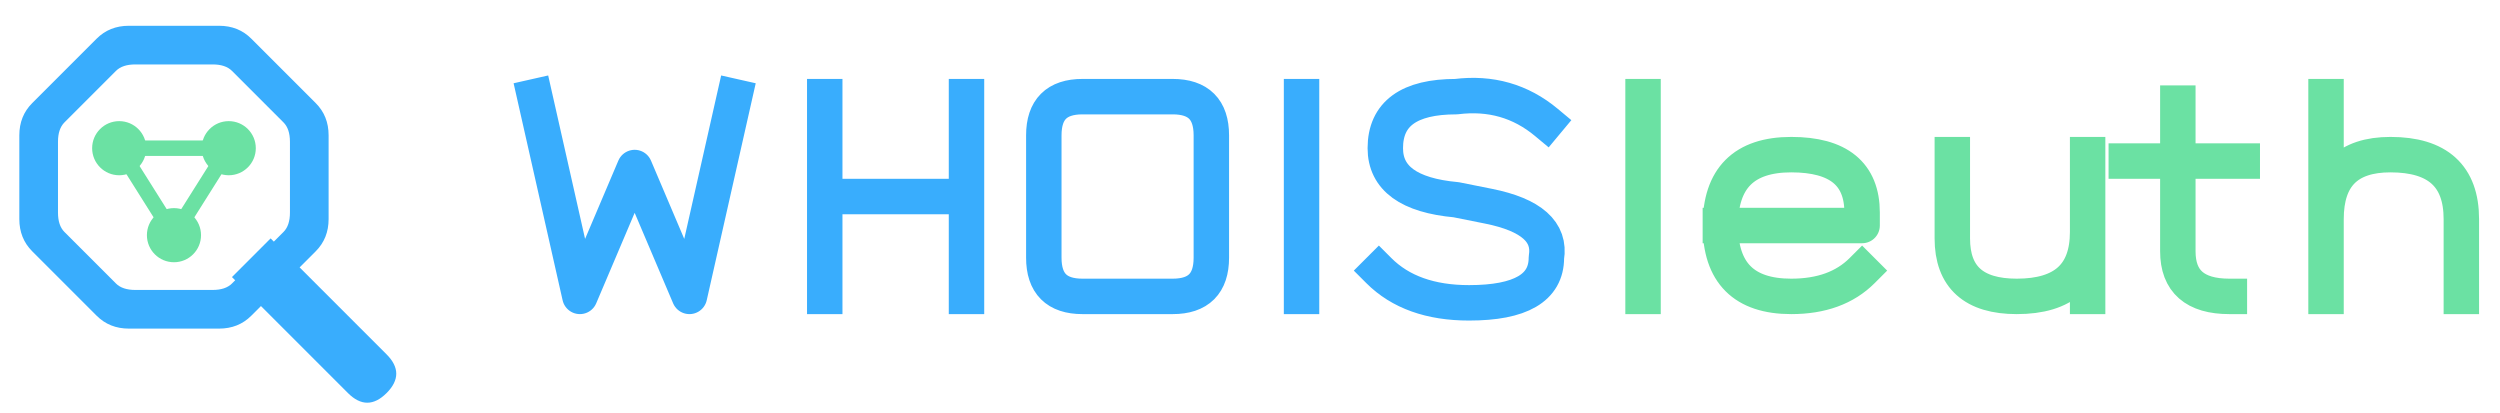
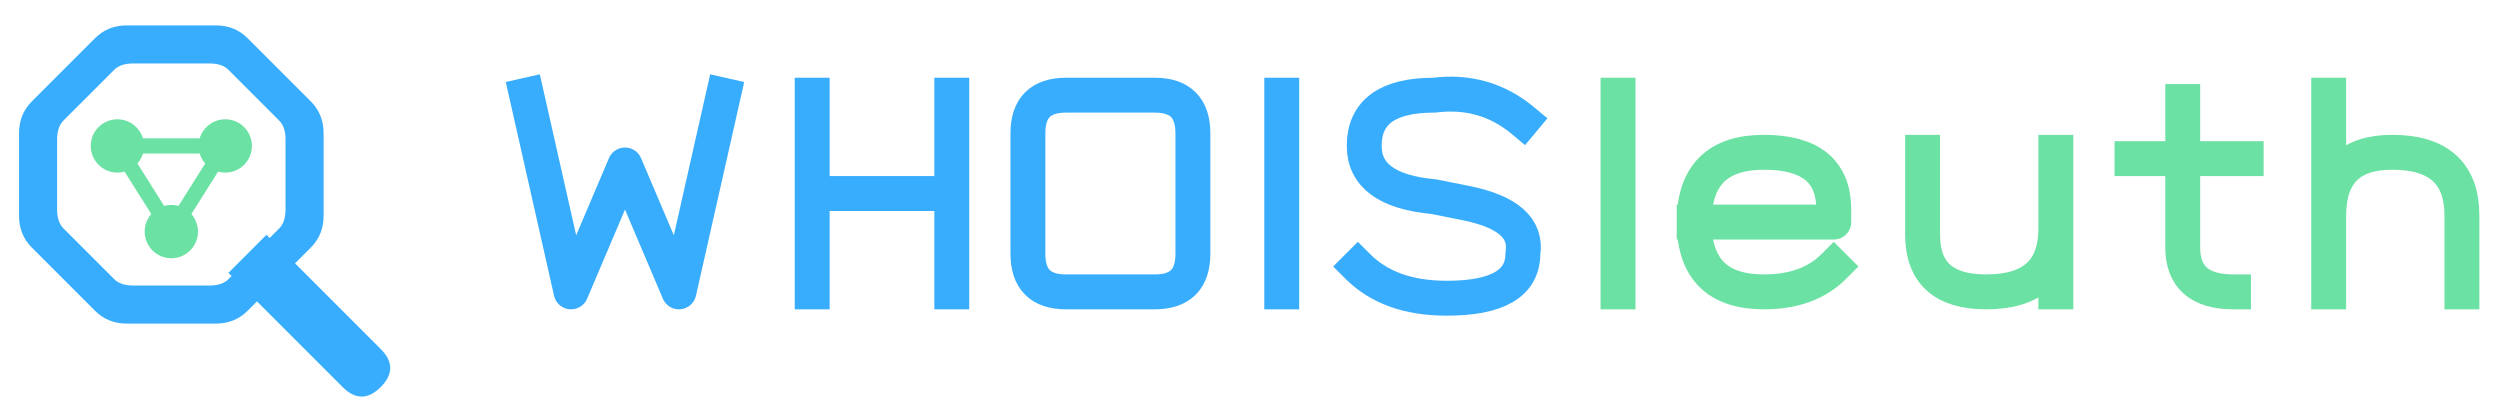
- <svg xmlns="http://www.w3.org/2000/svg" viewBox="0 0 388 64">
+ <svg xmlns="http://www.w3.org/2000/svg" viewBox="0 0 394 64">
  <path fill="#39adfd" d="M42 37L60 55Q63 58 60 61Q57 64 54 61L36 43ZM20 4H34Q37 4 39 6L49 16Q51 18 51 21V34Q51 37 49 39L39 49Q37 51 34 51H20Q17 51 15 49L5 39Q3 37 3 34V21Q3 18 5 16L15 6Q17 4 20 4ZM21 10Q19 10 18 11L10 19Q9 20 9 22V33Q9 35 10 36L18 44Q19 45 21 45H33Q35 45 36 44L44 36Q45 35 45 33V22Q45 20 44 19L36 11Q35 10 33 10Z" />
  <path fill="none" stroke="#6be1a3" stroke-width="2.4" stroke-linejoin="round" d="M18.5 23H35.5L27 36.5Z" />
  <path fill="#6be1a3" d="M22.7 23a4.2 4.2 0 1 1-8.4 0 4.2 4.2 0 1 1 8.4 0ZM39.7 23a4.2 4.2 0 1 1-8.4 0 4.2 4.2 0 1 1 8.4 0ZM31.2 36.5a4.2 4.2 0 1 1-8.4 0 4.2 4.2 0 1 1 8.4 0Z" />
  <g transform="translate(82 10)" fill="none" stroke-width="5.5" stroke-linecap="square" stroke-linejoin="round">
    <path stroke="#39adfd" d="M1 5L8 36L16.5 16L25 36L32 5M46 5V36M46 20.5H68M68 5V36M86 5H100Q106 5 106 11V30Q106 36 100 36H86Q80 36 80 30V11Q80 5 86 5ZM120 5V36M158 9Q152 4 144 5Q133 5 133 13Q133 20 144 21L149 22Q159 24 158 30Q158 37 146 37Q137 37 132 32" />
-     <path stroke="#6be1a3" d="M173 5V36M185 25H207V23Q207 14 196 14Q185 14 185 25Q185 36 196 36Q203 36 207 32M221 14V27Q221 36 231 36Q242 36 242 26M242 14V36M256 6V29Q256 36 264 36M248 15H266M279 5V36M279 24Q279 14 289 14Q300 14 300 24V36" />
+     <path stroke="#6be1a3" d="M173 5V36M185 25H207V23Q207 14 196 14Q185 14 185 25Q185 36 196 36Q203 36 207 32M221 14V27Q221 36 231 36Q242 36 242 26M242 14V36M262 6V29Q262 36 270 36M254 15H272M285 5V36M285 24Q285 14 295 14Q306 14 306 24V36" />
  </g>
</svg>
